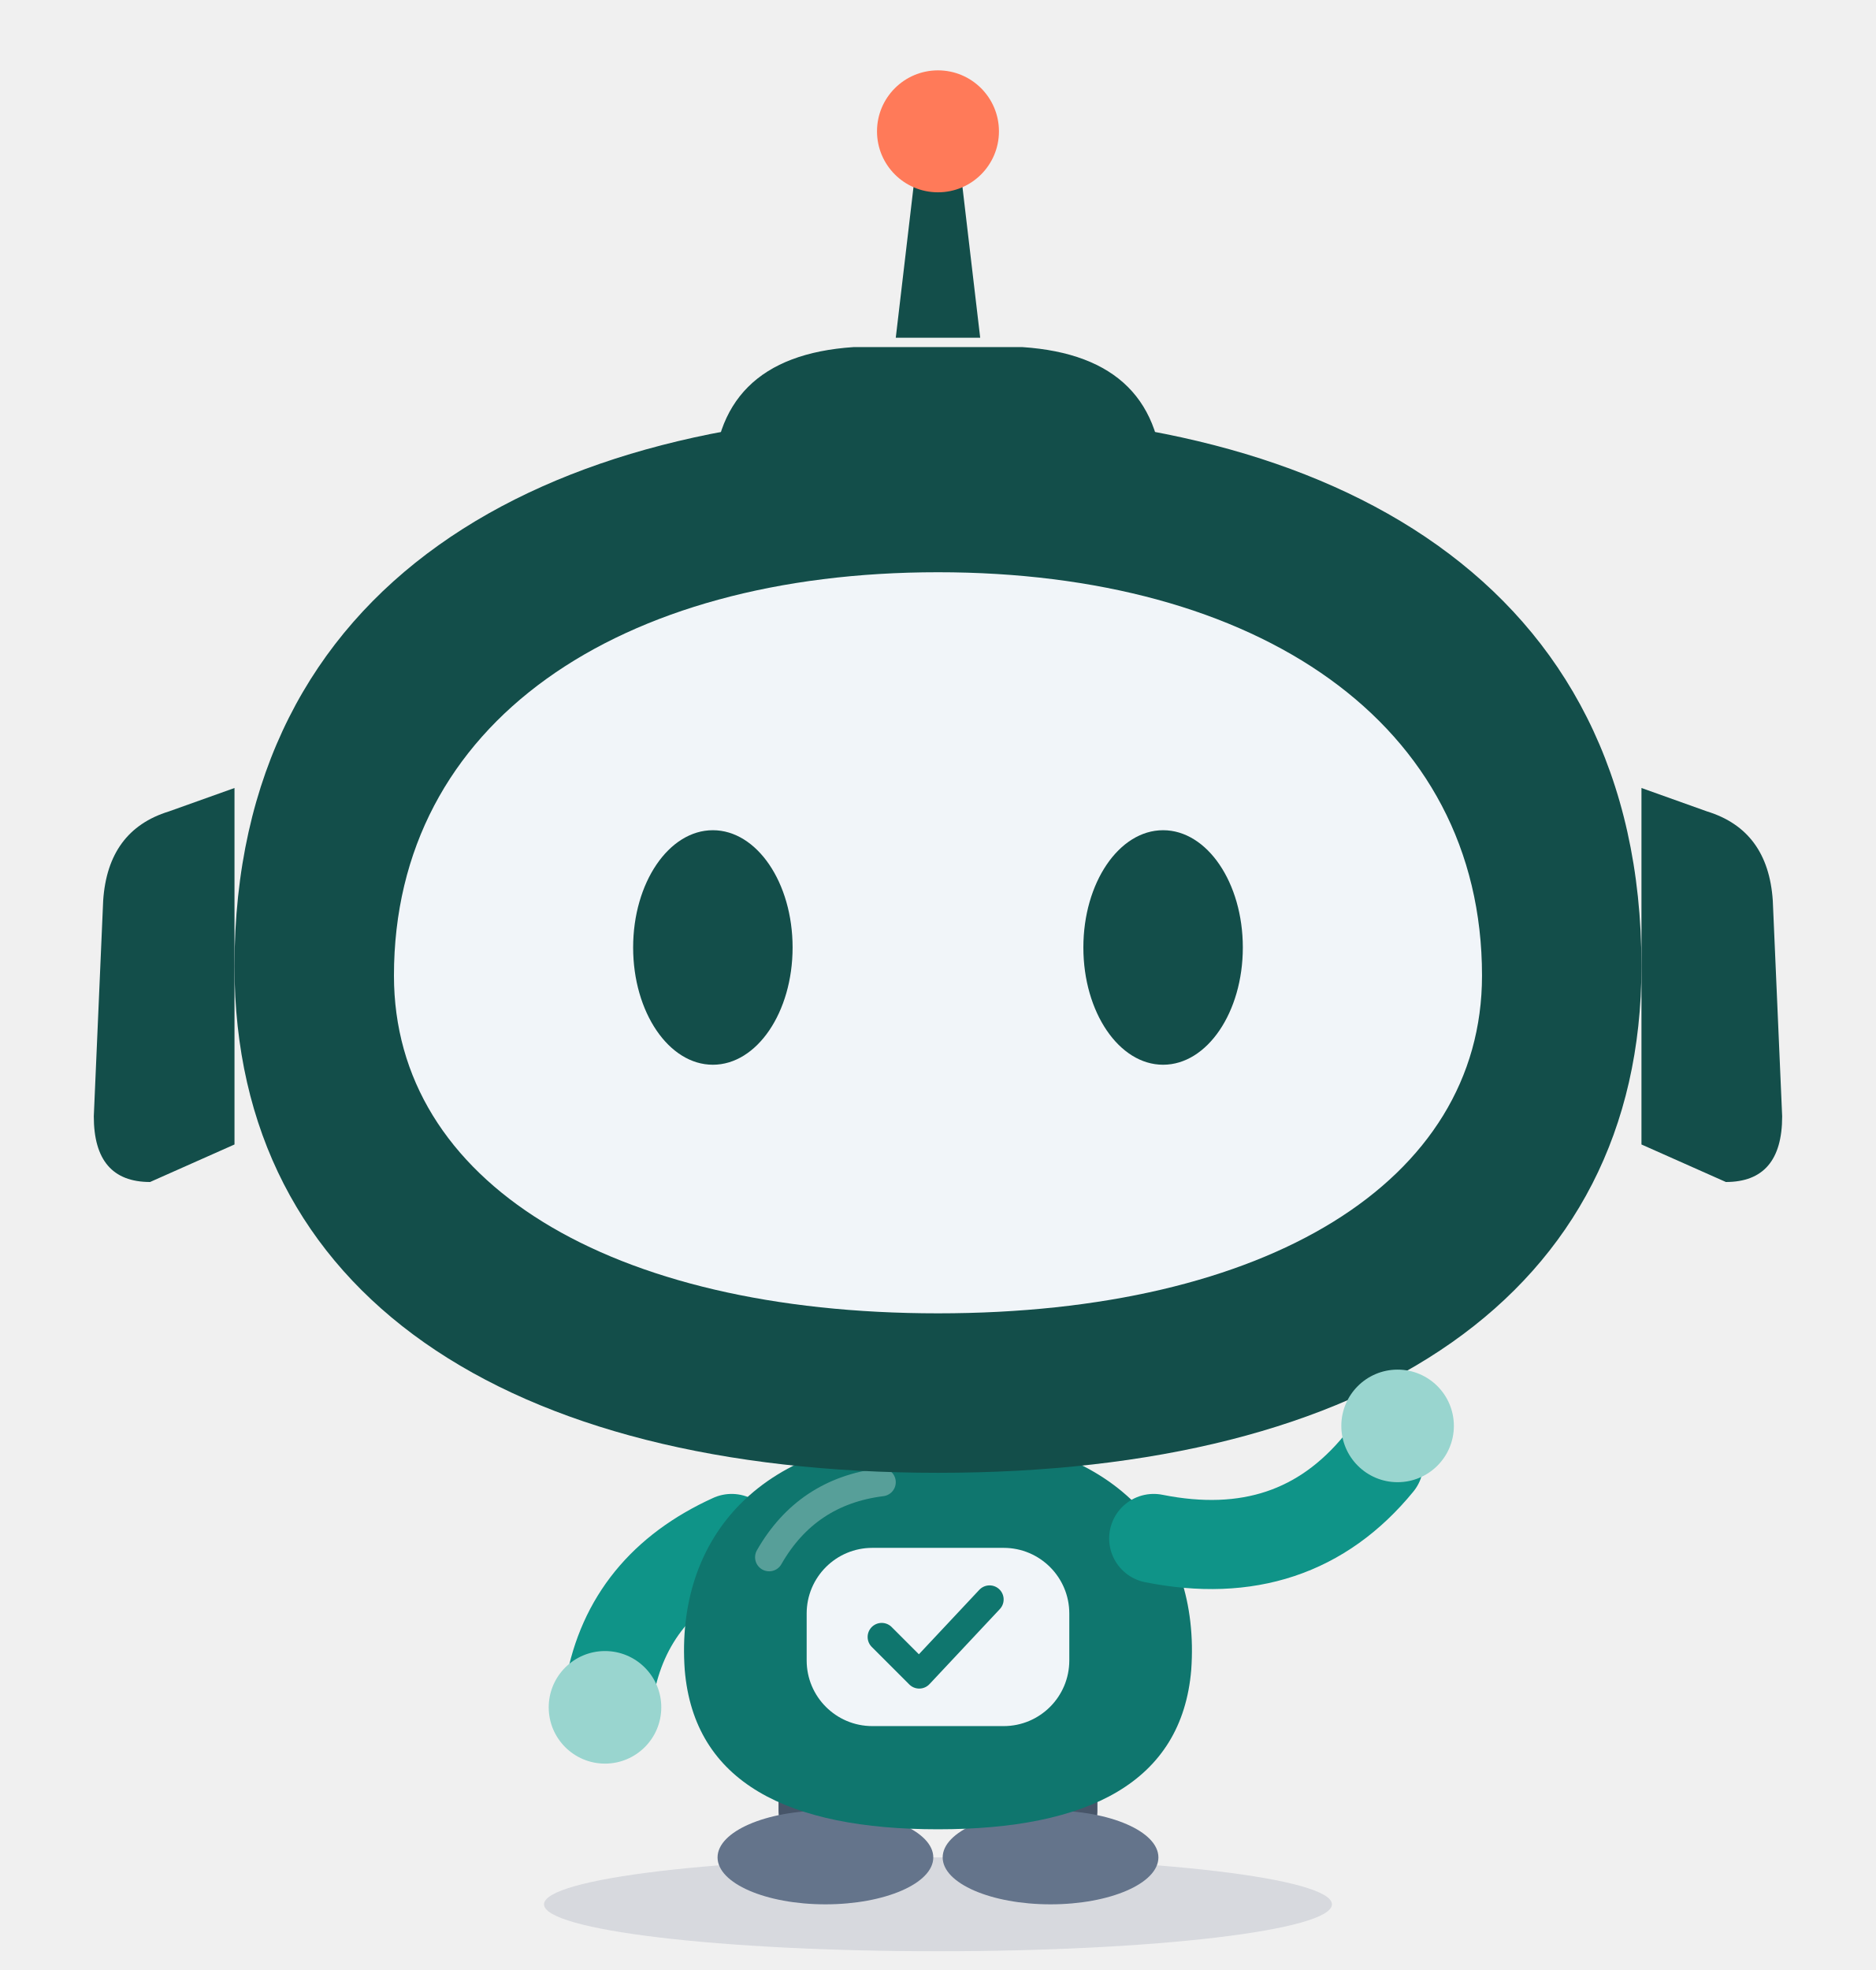
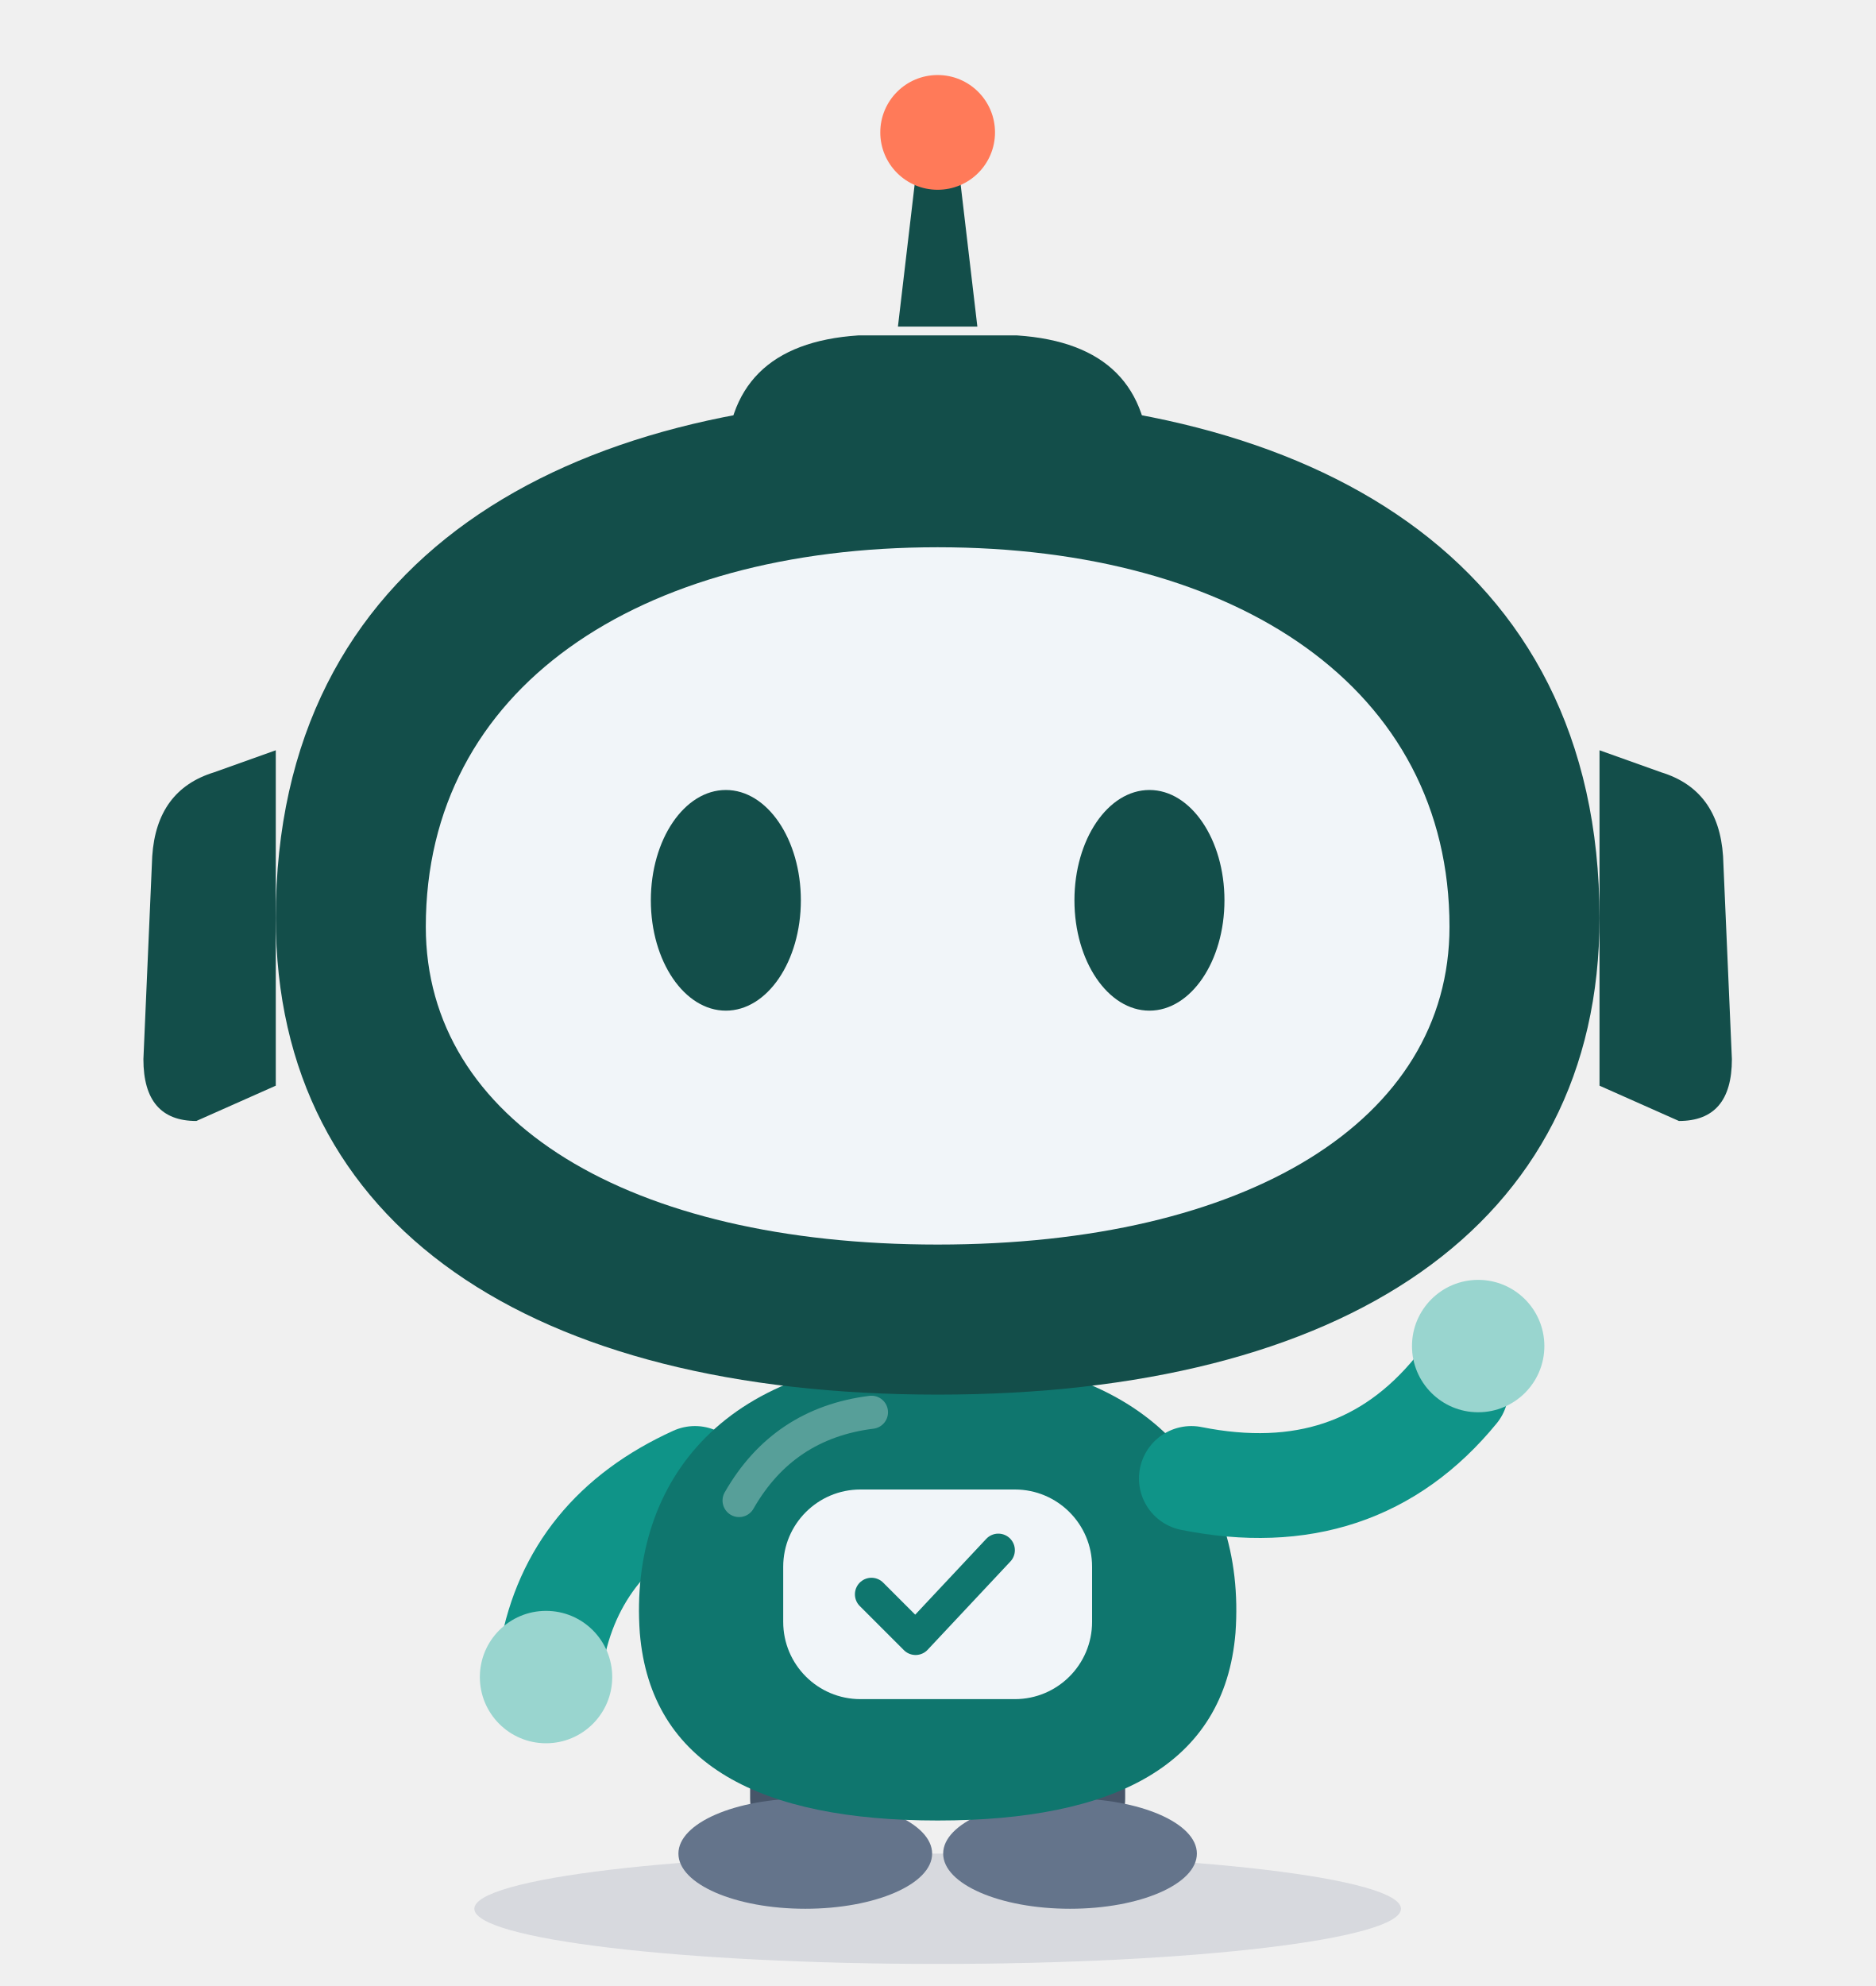
- <svg xmlns="http://www.w3.org/2000/svg" viewBox="80 24 400 420" role="img" aria-label="WiseRobot mascot waving hello">
+ <svg xmlns="http://www.w3.org/2000/svg" viewBox="110 84 340 360" role="img" aria-label="WiseRobot mascot waving hello">
  <style>
    .wave { transform-origin: 326px 352px; animation: wave 2.4s ease-in-out infinite; }
    .blink { transform-box: fill-box; transform-origin: center; animation: blink 5s infinite; }
    .bob { animation: bob 3.6s ease-in-out infinite; }
    .bob2 { animation: bob 4.4s ease-in-out infinite reverse; }
    .ball { animation: pulse 2s ease-in-out infinite; transform-box: fill-box; transform-origin: center; }
    @keyframes wave { 0%,100% { transform: rotate(0deg); } 50% { transform: rotate(-18deg); } }
    @keyframes blink { 0%,92%,100% { transform: scaleY(1); } 95% { transform: scaleY(0.1); } }
    @keyframes bob { 0%,100% { transform: translateY(0); } 50% { transform: translateY(-9px); } }
    @keyframes pulse { 0%,100% { transform: scale(1); } 50% { transform: scale(1.25); } }
    @media (prefers-reduced-motion: reduce) { .wave,.blink,.bob,.bob2,.ball { animation: none; } }
  </style>
  <ellipse cx="280" cy="430" rx="84" ry="10" fill="#64748b" fill-opacity="0.18" />
  <rect x="246" y="398" width="26" height="22" rx="10" fill="#475569" />
  <rect x="288" y="398" width="26" height="22" rx="10" fill="#475569" />
  <ellipse cx="256" cy="420" rx="23" ry="10" fill="#64748b" />
  <ellipse cx="304" cy="420" rx="23" ry="10" fill="#64748b" />
  <path d="M236 352 Q214 362 210 384" fill="none" stroke="#0f9488" stroke-width="19" stroke-linecap="round" />
  <circle cx="209" cy="388" r="12" fill="#99d5cf" />
  <rect x="262" y="322" width="36" height="22" rx="8" fill="#134e4a" />
  <path d="M280 330 C318 330 336 352 334 380 C332 404 312 414 280 414 C248 414 228 404 226 380 C224 352 242 330 280 330 Z" fill="#0f766e" />
  <path d="M244 356 Q252 342 268 340" fill="none" stroke="#fff" stroke-opacity="0.3" stroke-width="6" stroke-linecap="round" />
  <rect x="252" y="354" width="56" height="38" rx="14" fill="#f1f5f9" />
  <path d="M268 373l8 8 15-16" fill="none" stroke="#0f766e" stroke-width="6" stroke-linecap="round" stroke-linejoin="round" />
-   <path d="M271 96 L289 96 L285 62 L275 62 Z" fill="#134e4a" />
-   <circle class="ball" cx="280" cy="52" r="13" fill="#ff7a59" />
-   <path d="M130 192 L116 197 Q103 201 102 216 L100 262 Q100 276 112 276 L130 268 Z" fill="#134e4a" />
-   <path d="M430 192 L444 197 Q457 201 458 216 L460 262 Q460 276 448 276 L430 268 Z" fill="#134e4a" />
-   <path d="M232 128 Q232 100 262 98 L298 98 Q328 100 328 128 Z" fill="#134e4a" />
-   <path d="M130 230 C130 148 196 112 280 112 C364 112 430 148 430 230 C430 300 372 338 280 338 C188 338 130 300 130 230 Z" fill="#134e4a" />
-   <path d="M164 232 C164 178 212 146 280 146 C348 146 396 178 396 232 C396 276 350 304 280 304 C210 304 164 276 164 232 Z" fill="#f1f5f9" />
-   <ellipse class="blink" cx="232" cy="226" rx="17" ry="25" fill="#134e4a" />
-   <ellipse class="blink" cx="328" cy="226" rx="17" ry="25" fill="#134e4a" />
+   <g transform="translate(280 332) scale(0.8) translate(-280 -332)">
+     <path d="M271 96 L289 96 L285 62 L275 62 Z" fill="#134e4a" />
+     <circle class="ball" cx="280" cy="52" r="13" fill="#ff7a59" />
+     <path d="M130 192 L116 197 Q103 201 102 216 L100 262 Q100 276 112 276 L130 268 Z" fill="#134e4a" />
+     <path d="M430 192 L444 197 Q457 201 458 216 L460 262 Q460 276 448 276 L430 268 Z" fill="#134e4a" />
+     <path d="M232 128 Q232 100 262 98 L298 98 Q328 100 328 128 Z" fill="#134e4a" />
+     <path d="M130 230 C130 148 196 112 280 112 C364 112 430 148 430 230 C430 300 372 338 280 338 C188 338 130 300 130 230 Z" fill="#134e4a" />
+     <path d="M164 232 C164 178 212 146 280 146 C348 146 396 178 396 232 C396 276 350 304 280 304 C210 304 164 276 164 232 Z" fill="#f1f5f9" />
+     <ellipse class="blink" cx="232" cy="226" rx="17" ry="25" fill="#134e4a" />
+     <ellipse class="blink" cx="328" cy="226" rx="17" ry="25" fill="#134e4a" />
+   </g>
  <g class="wave">
    <path d="M326 352 Q356 358 374 336" fill="none" stroke="#0f9488" stroke-width="19" stroke-linecap="round" />
    <circle cx="378" cy="328" r="12" fill="#99d5cf" />
  </g>
</svg>
